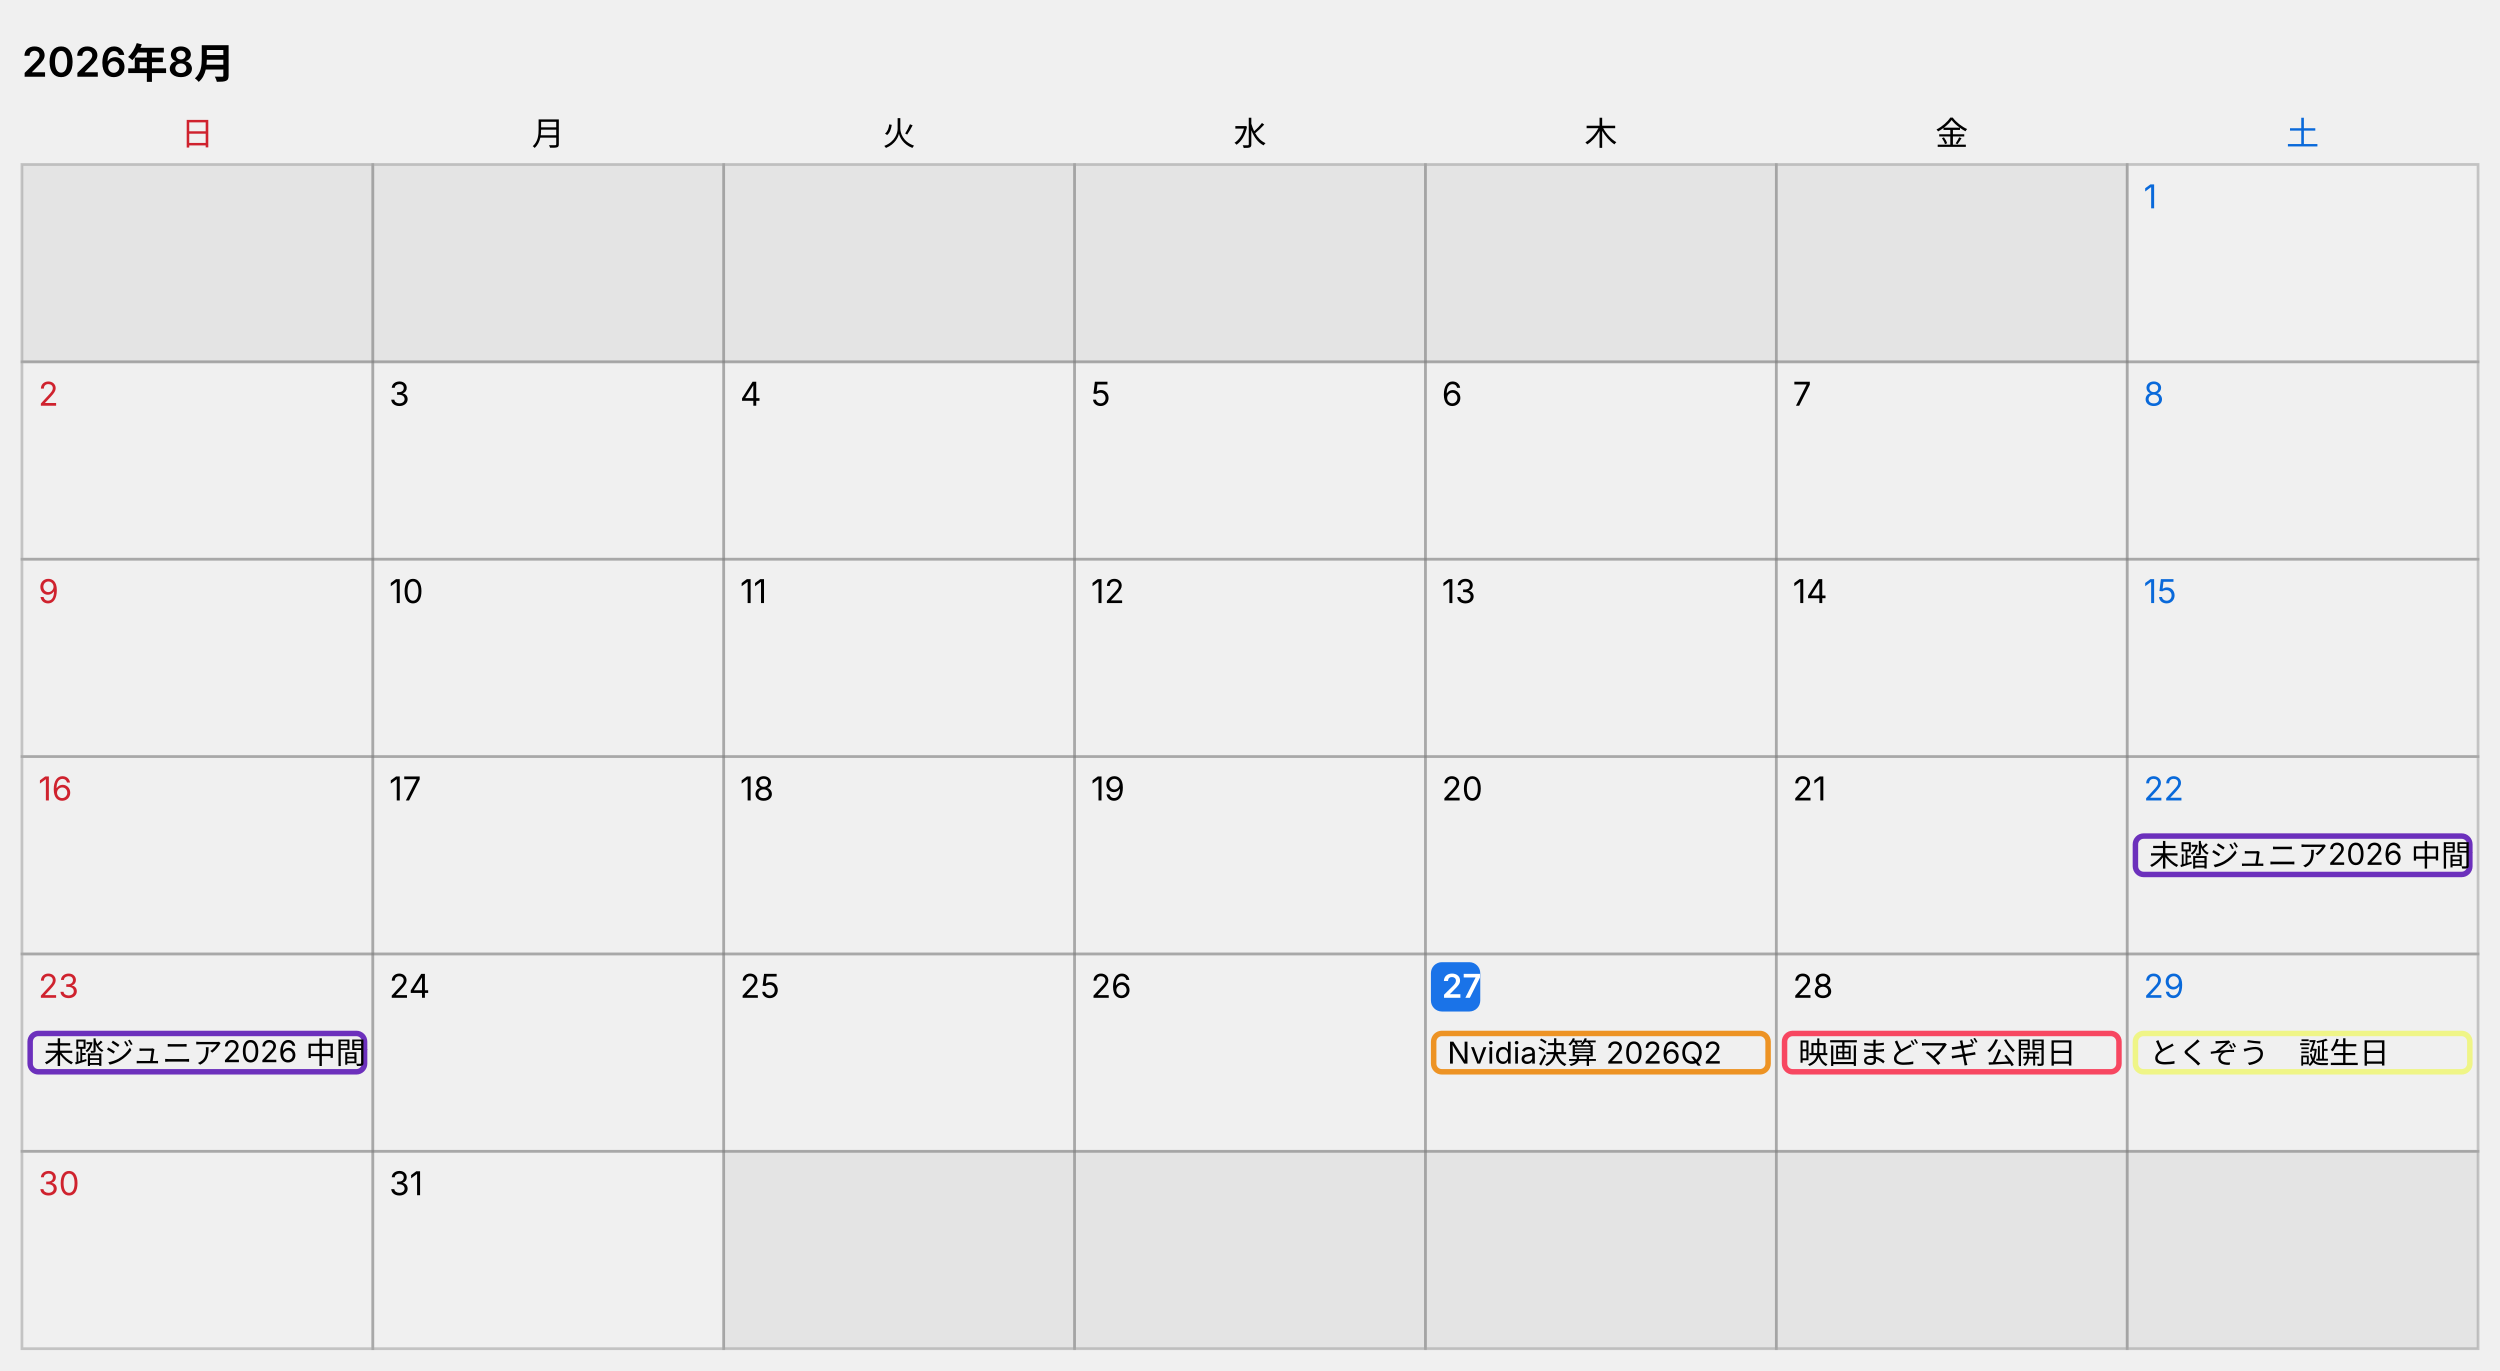
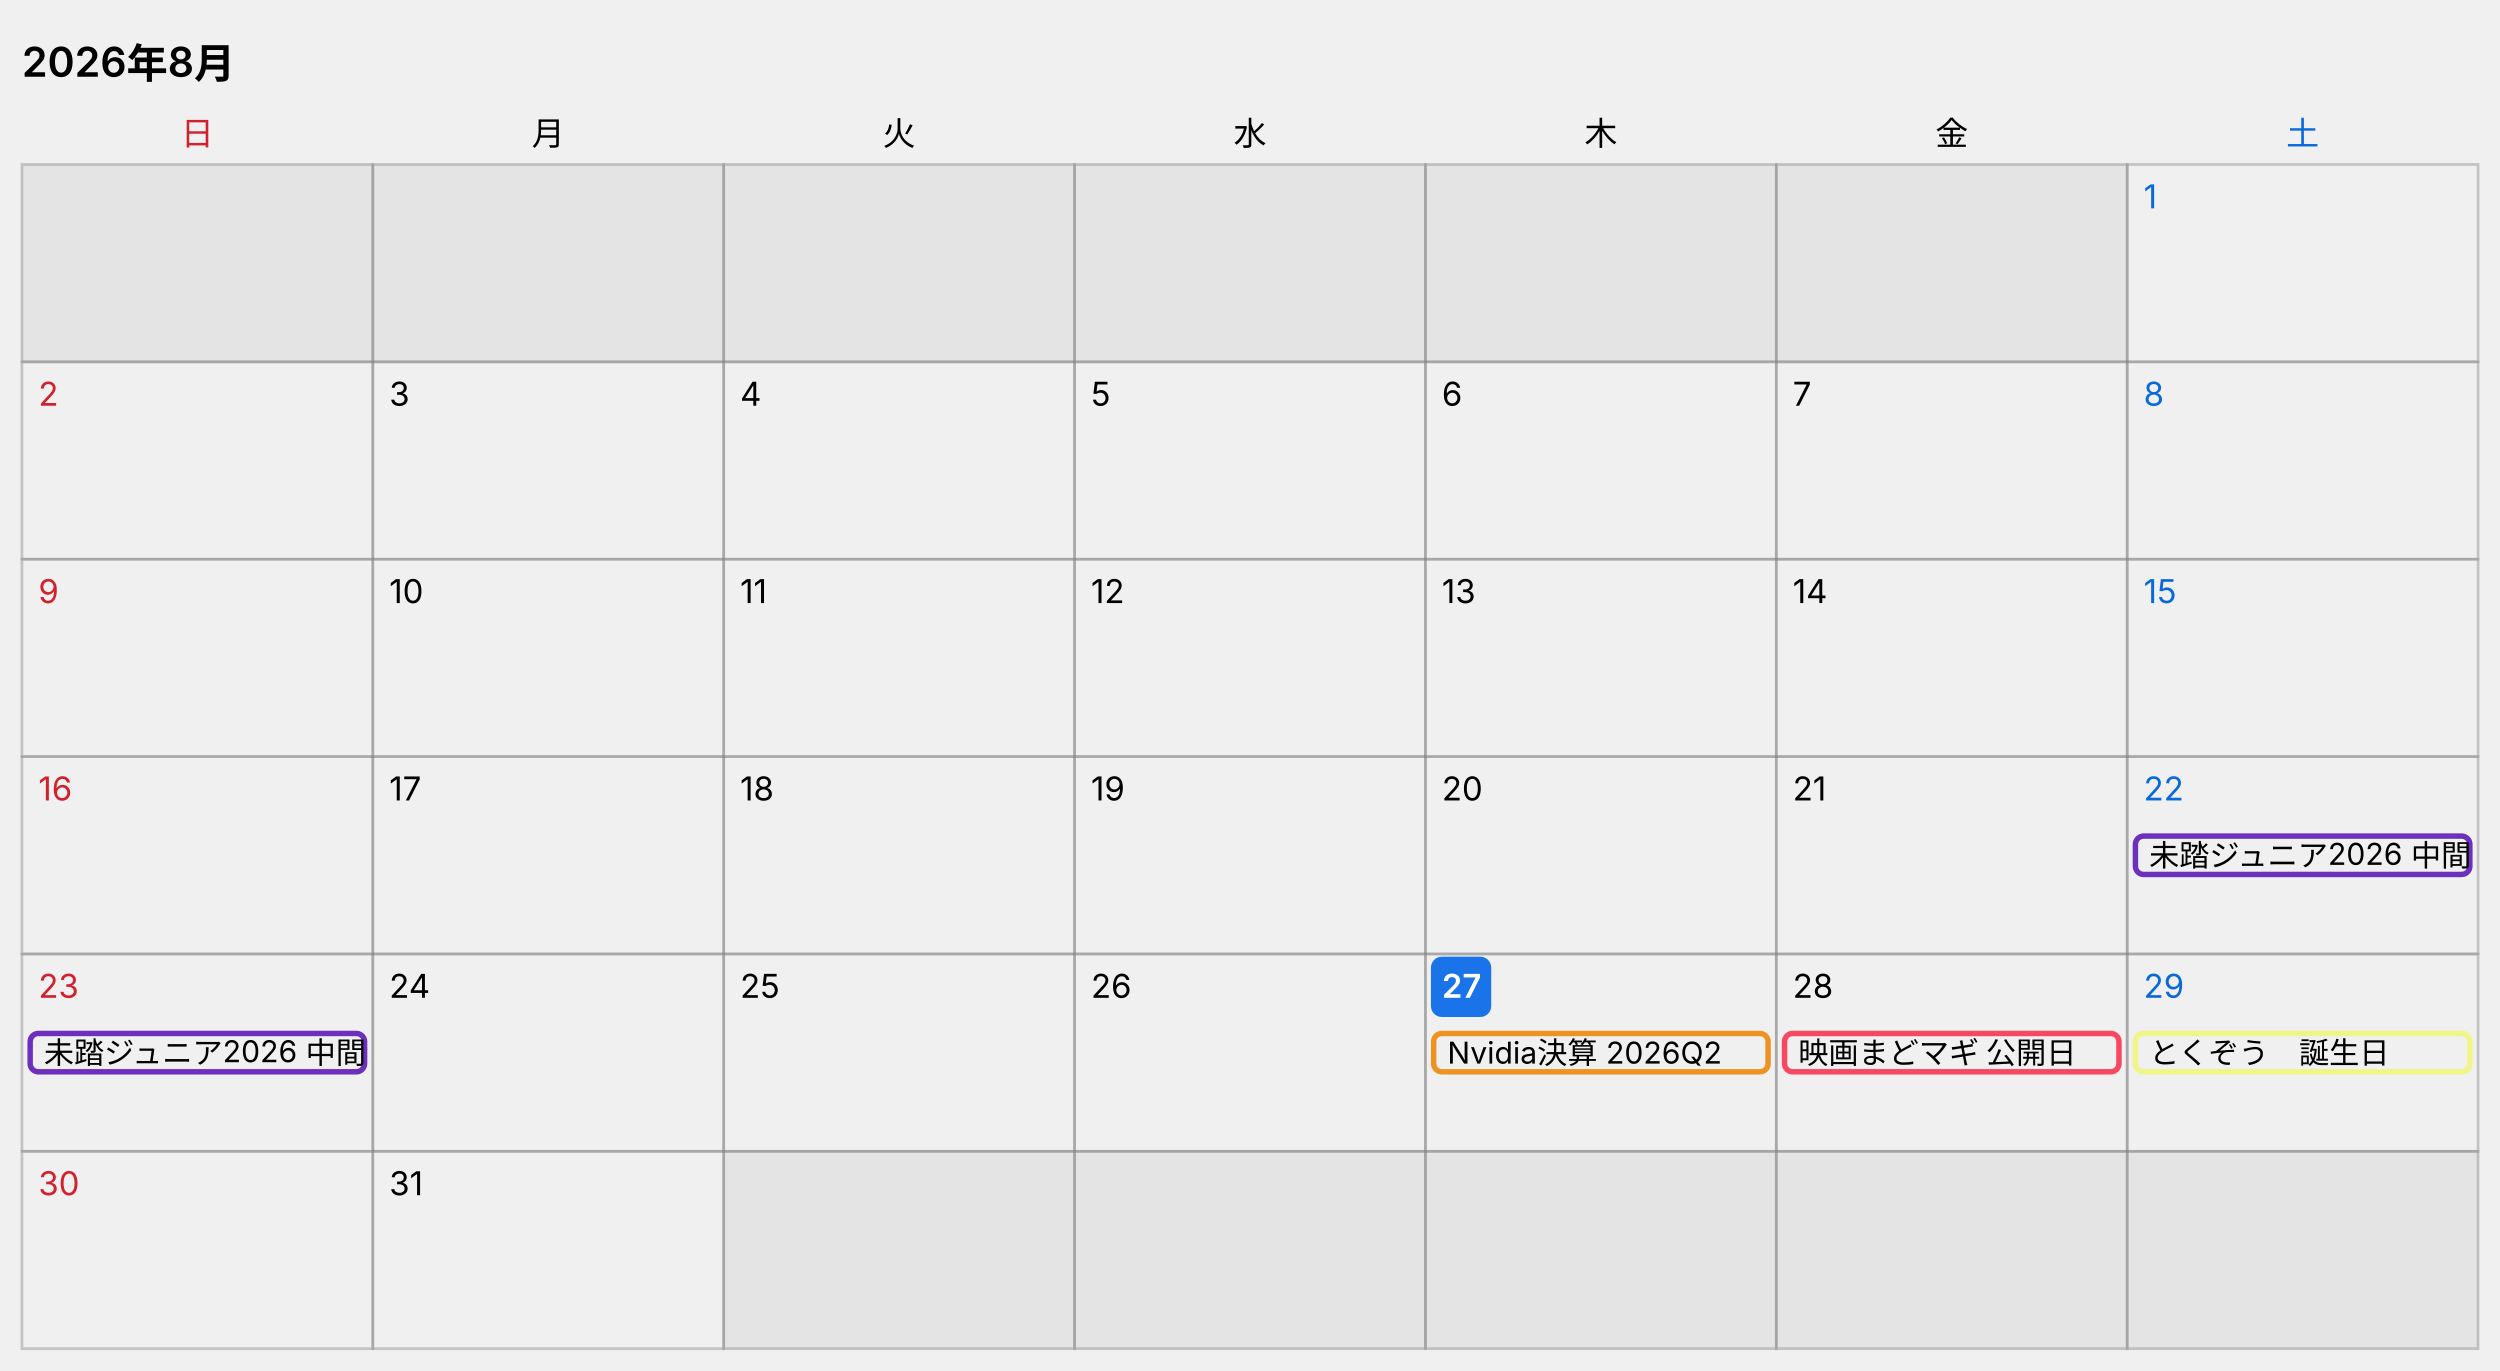
<svg xmlns="http://www.w3.org/2000/svg" width="912" height="500" viewBox="0 0 912 500" role="img" aria-label="カレンダー 2026年8月、今日 8月27日">
  <style>
  text { font-family: -apple-system, "Segoe UI", "Hiragino Sans", "Noto Sans JP", Meiryo, sans-serif; font-size: 12px; fill: #000000; }
  .title { font-size: 15px; font-weight: 600; }
  .cell { fill: none; stroke: #808080; stroke-opacity: 0.4; }
  .out { fill: #808080; fill-opacity: 0.1; stroke: #808080; stroke-opacity: 0.4; }
  .sat { fill: #0969da; }
  .sun { fill: #cf222e; }
  .today { fill: #1a73e8; }
  .today-text { fill: #ffffff; font-weight: 600; }
  .bar { fill: none; }
  .bar-text { font-size: 11px; }
  @media (prefers-color-scheme: dark) {
    text { fill: #ffffff; }
    .sat { fill: #4493f8; }
    .sun { fill: #f85149; }
    .today { fill: #8ab4f8; }
    .today-text { fill: #202124; }
  }
</style>
  <text x="8" y="28" class="title">2026年8月</text>
  <text x="72" y="53" text-anchor="middle" class="sun">日</text>
  <text x="200" y="53" text-anchor="middle">月</text>
  <text x="328" y="53" text-anchor="middle">火</text>
  <text x="456" y="53" text-anchor="middle">水</text>
  <text x="584" y="53" text-anchor="middle">木</text>
  <text x="712" y="53" text-anchor="middle">金</text>
  <text x="840" y="53" text-anchor="middle" class="sat">土</text>
  <rect x="8" y="60" width="128" height="72" class="out" />
  <rect x="136" y="60" width="128" height="72" class="out" />
  <rect x="264" y="60" width="128" height="72" class="out" />
  <rect x="392" y="60" width="128" height="72" class="out" />
  <rect x="520" y="60" width="128" height="72" class="out" />
  <rect x="648" y="60" width="128" height="72" class="out" />
  <rect x="776" y="60" width="128" height="72" class="cell" />
  <text x="782" y="76" class="sat">1</text>
  <rect x="8" y="132" width="128" height="72" class="cell" />
  <text x="14" y="148" class="sun">2</text>
  <rect x="136" y="132" width="128" height="72" class="cell" />
  <text x="142" y="148">3</text>
  <rect x="264" y="132" width="128" height="72" class="cell" />
  <text x="270" y="148">4</text>
  <rect x="392" y="132" width="128" height="72" class="cell" />
  <text x="398" y="148">5</text>
  <rect x="520" y="132" width="128" height="72" class="cell" />
  <text x="526" y="148">6</text>
  <rect x="648" y="132" width="128" height="72" class="cell" />
  <text x="654" y="148">7</text>
  <rect x="776" y="132" width="128" height="72" class="cell" />
  <text x="782" y="148" class="sat">8</text>
  <rect x="8" y="204" width="128" height="72" class="cell" />
  <text x="14" y="220" class="sun">9</text>
  <rect x="136" y="204" width="128" height="72" class="cell" />
  <text x="142" y="220">10</text>
  <rect x="264" y="204" width="128" height="72" class="cell" />
  <text x="270" y="220">11</text>
  <rect x="392" y="204" width="128" height="72" class="cell" />
  <text x="398" y="220">12</text>
  <rect x="520" y="204" width="128" height="72" class="cell" />
  <text x="526" y="220">13</text>
  <rect x="648" y="204" width="128" height="72" class="cell" />
  <text x="654" y="220">14</text>
  <rect x="776" y="204" width="128" height="72" class="cell" />
  <text x="782" y="220" class="sat">15</text>
  <rect x="8" y="276" width="128" height="72" class="cell" />
  <text x="14" y="292" class="sun">16</text>
  <rect x="136" y="276" width="128" height="72" class="cell" />
  <text x="142" y="292">17</text>
  <rect x="264" y="276" width="128" height="72" class="cell" />
  <text x="270" y="292">18</text>
  <rect x="392" y="276" width="128" height="72" class="cell" />
  <text x="398" y="292">19</text>
  <rect x="520" y="276" width="128" height="72" class="cell" />
  <text x="526" y="292">20</text>
  <rect x="648" y="276" width="128" height="72" class="cell" />
  <text x="654" y="292">21</text>
  <rect x="776" y="276" width="128" height="72" class="cell" />
  <text x="782" y="292" class="sat">22</text>
  <svg x="778" y="304" width="124" height="16">
    <rect x="1" y="1" width="122" height="14" rx="3" class="bar" stroke="#6c30bc" stroke-width="2" />
    <text x="6" y="12" class="bar-text">未踏ジュニア2026 中間合宿</text>
  </svg>
  <rect x="8" y="348" width="128" height="72" class="cell" />
  <text x="14" y="364" class="sun">23</text>
  <rect x="136" y="348" width="128" height="72" class="cell" />
  <text x="142" y="364">24</text>
  <rect x="264" y="348" width="128" height="72" class="cell" />
  <text x="270" y="364">25</text>
  <rect x="392" y="348" width="128" height="72" class="cell" />
  <text x="398" y="364">26</text>
  <rect x="520" y="348" width="128" height="72" class="cell" />
-   <rect x="522" y="351" width="18" height="18" rx="4" class="today" />
+   <rect x="522" y="349" width="22" height="22" rx="4" class="today" />
  <text x="526" y="364" class="today-text">27</text>
  <rect x="648" y="348" width="128" height="72" class="cell" />
  <text x="654" y="364">28</text>
  <rect x="776" y="348" width="128" height="72" class="cell" />
  <text x="782" y="364" class="sat">29</text>
  <svg x="10" y="376" width="124" height="16">
    <rect x="1" y="1" width="122" height="14" rx="3" class="bar" stroke="#6c30bc" stroke-width="2" />
    <text x="6" y="12" class="bar-text">未踏ジュニア2026 中間合宿</text>
  </svg>
  <svg x="522" y="376" width="124" height="16">
    <rect x="1" y="1" width="122" height="14" rx="3" class="bar" stroke="#ed9324" stroke-width="2" />
    <text x="6" y="12" class="bar-text">Nvidia決算 2026Q2</text>
  </svg>
  <svg x="650" y="376" width="124" height="16">
    <rect x="1" y="1" width="122" height="14" rx="3" class="bar" stroke="#f74761" stroke-width="2" />
    <text x="6" y="12" class="bar-text">映画まどマギ 公開日</text>
  </svg>
  <svg x="778" y="376" width="124" height="16">
    <rect x="1" y="1" width="122" height="14" rx="3" class="bar" stroke="#eff587" stroke-width="2" />
    <text x="6" y="12" class="bar-text">とくぞう　誕生日</text>
  </svg>
  <rect x="8" y="420" width="128" height="72" class="cell" />
  <text x="14" y="436" class="sun">30</text>
  <rect x="136" y="420" width="128" height="72" class="cell" />
  <text x="142" y="436">31</text>
  <rect x="264" y="420" width="128" height="72" class="out" />
  <rect x="392" y="420" width="128" height="72" class="out" />
  <rect x="520" y="420" width="128" height="72" class="out" />
  <rect x="648" y="420" width="128" height="72" class="out" />
  <rect x="776" y="420" width="128" height="72" class="out" />
</svg>
